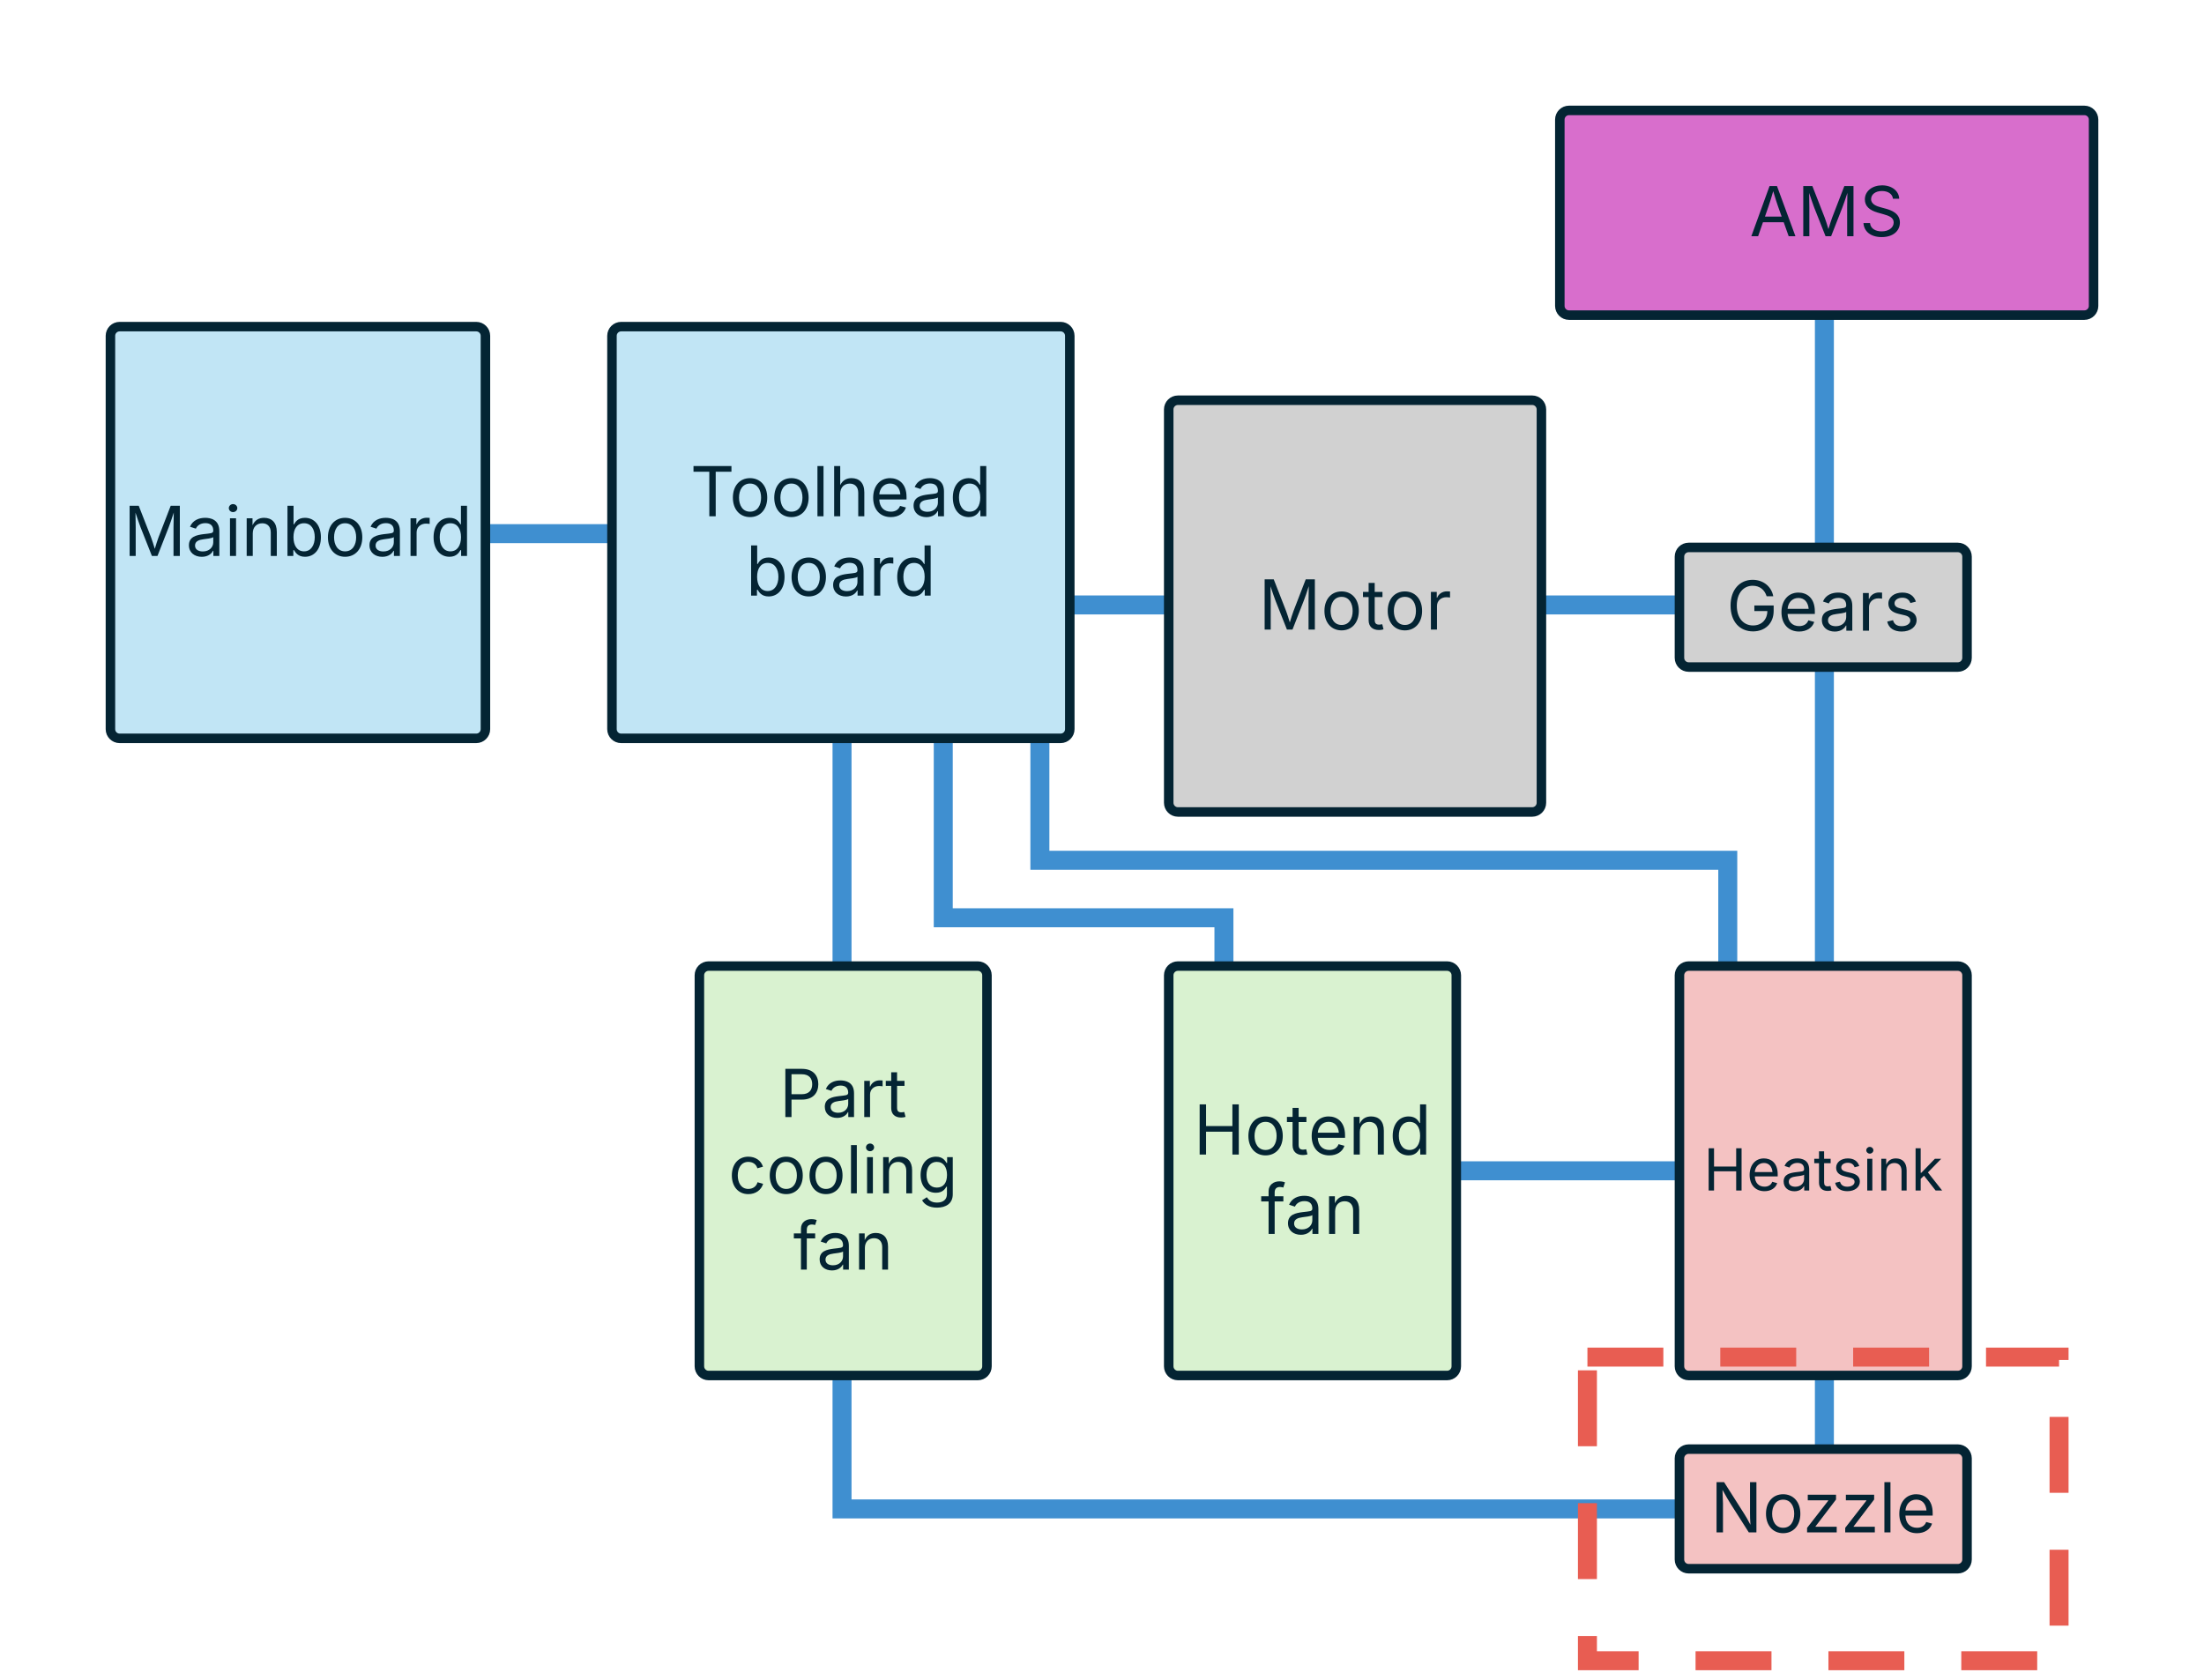
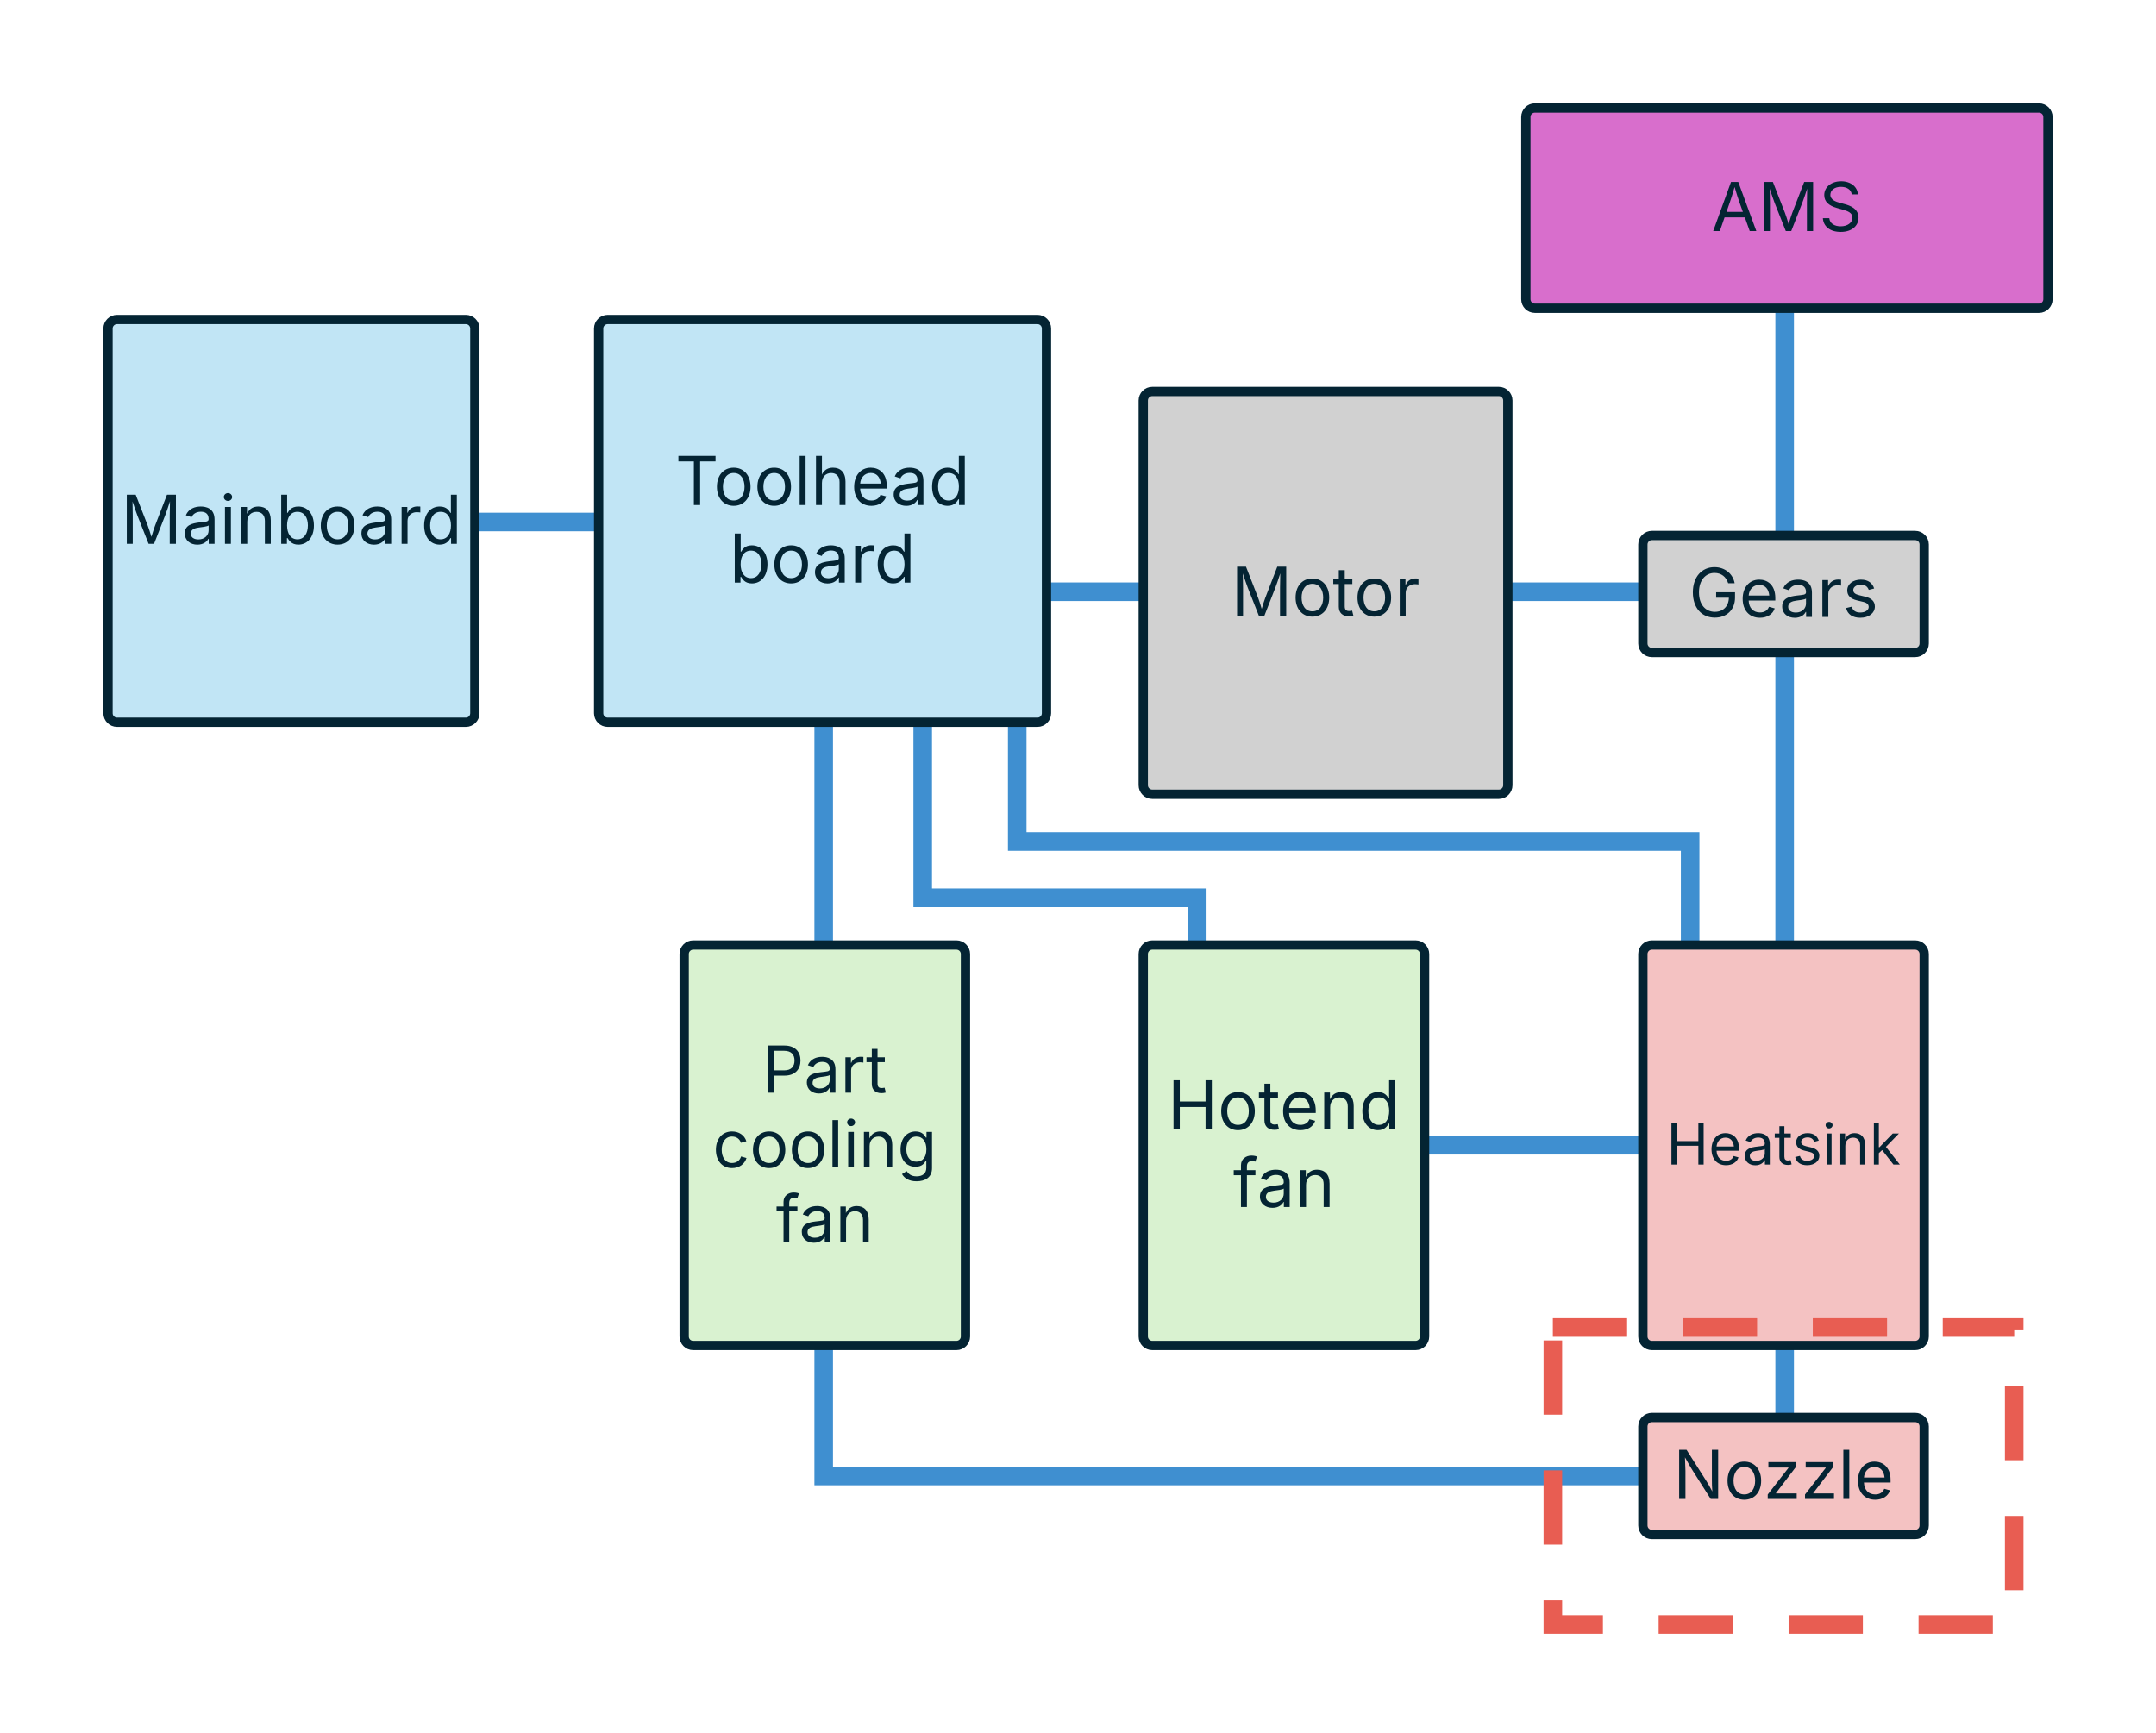
- <svg xmlns="http://www.w3.org/2000/svg" version="1.1" class="td-diagram" viewBox="-48 -142 958 730" preserveAspectRatio="xMidYMid meet" role="img">
+ <svg xmlns="http://www.w3.org/2000/svg" version="1.1" class="td-diagram" viewBox="-48 -142 958 770" preserveAspectRatio="xMidYMid meet" role="img">
  <path d="M163 90L218 90" fill="none" stroke="#3F8FD0" stroke-width="8.25" stroke-linecap="square" stroke-linejoin="miter" class="td-edge" data-edge="mainboard~toolhead_board" data-kind="signal" />
  <path d="M417 121L460 121" fill="none" stroke="#3F8FD0" stroke-width="8.25" stroke-linecap="square" stroke-linejoin="miter" class="td-edge" data-edge="toolhead_board~motor" data-kind="power" />
  <path d="M318 179L318 278" fill="none" stroke="#3F8FD0" stroke-width="8.25" stroke-linecap="square" stroke-linejoin="miter" class="td-edge" data-edge="toolhead_board~part_cooling_fan" data-kind="power" />
  <path d="M362 179L362 257L484 257L484 278" fill="none" stroke="#3F8FD0" stroke-width="8.25" stroke-linecap="square" stroke-linejoin="miter" class="td-edge" data-edge="toolhead_board~hotend_fan" data-kind="power" />
  <path d="M404 179L404 232L703 232L703 278" fill="none" stroke="#3F8FD0" stroke-width="8.25" stroke-linecap="square" stroke-linejoin="miter" class="td-edge" data-edge="toolhead_board~heatsink" data-kind="power" />
  <path d="M622 121L682 121" fill="none" stroke="#3F8FD0" stroke-width="8.25" stroke-linecap="square" stroke-linejoin="miter" class="td-edge" data-edge="motor~gears" data-kind="mechanical" />
  <path d="M745 -5L745 96" fill="none" stroke="#3F8FD0" stroke-width="8.25" stroke-linecap="square" stroke-linejoin="miter" class="td-edge" data-edge="ams~gears" data-kind="filament" />
  <path d="M745 148L745 278" fill="none" stroke="#3F8FD0" stroke-width="8.25" stroke-linecap="square" stroke-linejoin="miter" class="td-edge" data-edge="gears~heatsink" data-kind="filament" />
  <path d="M745 456L745 488" fill="none" stroke="#3F8FD0" stroke-width="8.25" stroke-linecap="square" stroke-linejoin="miter" class="td-edge" data-edge="heatsink~nozzle" data-kind="filament" />
  <path d="M585 367L682 367" fill="none" stroke="#3F8FD0" stroke-width="8.25" stroke-linecap="square" stroke-linejoin="miter" class="td-edge" data-edge="hotend_fan~heatsink" data-kind="air" />
  <path d="M318 456L318 514L682 514" fill="none" stroke="#3F8FD0" stroke-width="8.25" stroke-linecap="square" stroke-linejoin="miter" class="td-edge" data-edge="part_cooling_fan~nozzle" data-kind="air" />
  <g class="td-block" data-block="ams" data-group="feed">
    <rect x="630" y="-94" width="232" height="89" rx="4" fill="#D86ECC" stroke="#042433" stroke-width="4.13" />
    <text x="746" y="-39.3" text-anchor="middle" font-size="30" font-family="system-ui, -apple-system, Segoe UI, sans-serif" fill="#042433">AMS</text>
  </g>
  <g class="td-block" data-block="mainboard" data-group="control">
    <rect x="0" y="0" width="163" height="179" rx="4" fill="#C1E5F5" stroke="#042433" stroke-width="4.13" />
    <text x="81.5" y="99.7" text-anchor="middle" font-size="30" font-family="system-ui, -apple-system, Segoe UI, sans-serif" fill="#042433">Mainboard</text>
  </g>
  <g class="td-block" data-block="toolhead_board" data-group="control">
    <rect x="218" y="0" width="199" height="179" rx="4" fill="#C1E5F5" stroke="#042433" stroke-width="4.13" />
    <text x="317.5" y="82.45" text-anchor="middle" font-size="30" font-family="system-ui, -apple-system, Segoe UI, sans-serif" fill="#042433">Toolhead</text>
    <text x="317.5" y="116.95" text-anchor="middle" font-size="30" font-family="system-ui, -apple-system, Segoe UI, sans-serif" fill="#042433">board</text>
  </g>
  <g class="td-block" data-block="motor" data-group="drive">
    <rect x="460" y="32" width="162" height="179" rx="4" fill="#D1D1D1" stroke="#042433" stroke-width="4.13" />
    <text x="541" y="131.7" text-anchor="middle" font-size="30" font-family="system-ui, -apple-system, Segoe UI, sans-serif" fill="#042433">Motor</text>
  </g>
  <g class="td-block" data-block="gears" data-group="drive">
    <rect x="682" y="96" width="125" height="52" rx="4" fill="#D1D1D1" stroke="#042433" stroke-width="4.13" />
    <text x="744.5" y="132.2" text-anchor="middle" font-size="30" font-family="system-ui, -apple-system, Segoe UI, sans-serif" fill="#042433">Gears</text>
  </g>
  <g class="td-block" data-block="part_cooling_fan" data-group="cooling">
    <rect x="256" y="278" width="125" height="178" rx="4" fill="#D9F2D0" stroke="#042433" stroke-width="4.13" />
    <text x="318.5" y="343.647" text-anchor="middle" font-size="28.83" font-family="system-ui, -apple-system, Segoe UI, sans-serif" fill="#042433">Part</text>
    <text x="318.5" y="376.803" text-anchor="middle" font-size="28.83" font-family="system-ui, -apple-system, Segoe UI, sans-serif" fill="#042433">cooling</text>
    <text x="318.5" y="409.958" text-anchor="middle" font-size="28.83" font-family="system-ui, -apple-system, Segoe UI, sans-serif" fill="#042433">fan</text>
  </g>
  <g class="td-block" data-block="hotend_fan" data-group="cooling">
    <rect x="460" y="278" width="125" height="178" rx="4" fill="#D9F2D0" stroke="#042433" stroke-width="4.13" />
    <text x="522.5" y="359.95" text-anchor="middle" font-size="30" font-family="system-ui, -apple-system, Segoe UI, sans-serif" fill="#042433">Hotend</text>
    <text x="522.5" y="394.45" text-anchor="middle" font-size="30" font-family="system-ui, -apple-system, Segoe UI, sans-serif" fill="#042433">fan</text>
  </g>
  <g class="td-block" data-block="heatsink" data-group="hot">
    <rect x="682" y="278" width="125" height="178" rx="4" fill="#F4C2C2" stroke="#042433" stroke-width="4.13" />
    <text x="744.5" y="375.577" text-anchor="middle" font-size="25.23" font-family="system-ui, -apple-system, Segoe UI, sans-serif" fill="#042433">Heatsink</text>
  </g>
  <g class="td-block is-tool" data-block="nozzle" data-group="hot">
    <rect x="682" y="488" width="125" height="52" rx="4" fill="#F4C2C2" stroke="#042433" stroke-width="4.13" />
    <text x="744.5" y="524.2" text-anchor="middle" font-size="30" font-family="system-ui, -apple-system, Segoe UI, sans-serif" fill="#042433">Nozzle</text>
  </g>
  <path class="td-boundary" d="M642 448L847 448L847 580L642 580Z" fill="none" stroke="#E85D52" stroke-width="8.25" stroke-dasharray="33 24.75" stroke-linejoin="miter" />
</svg>
